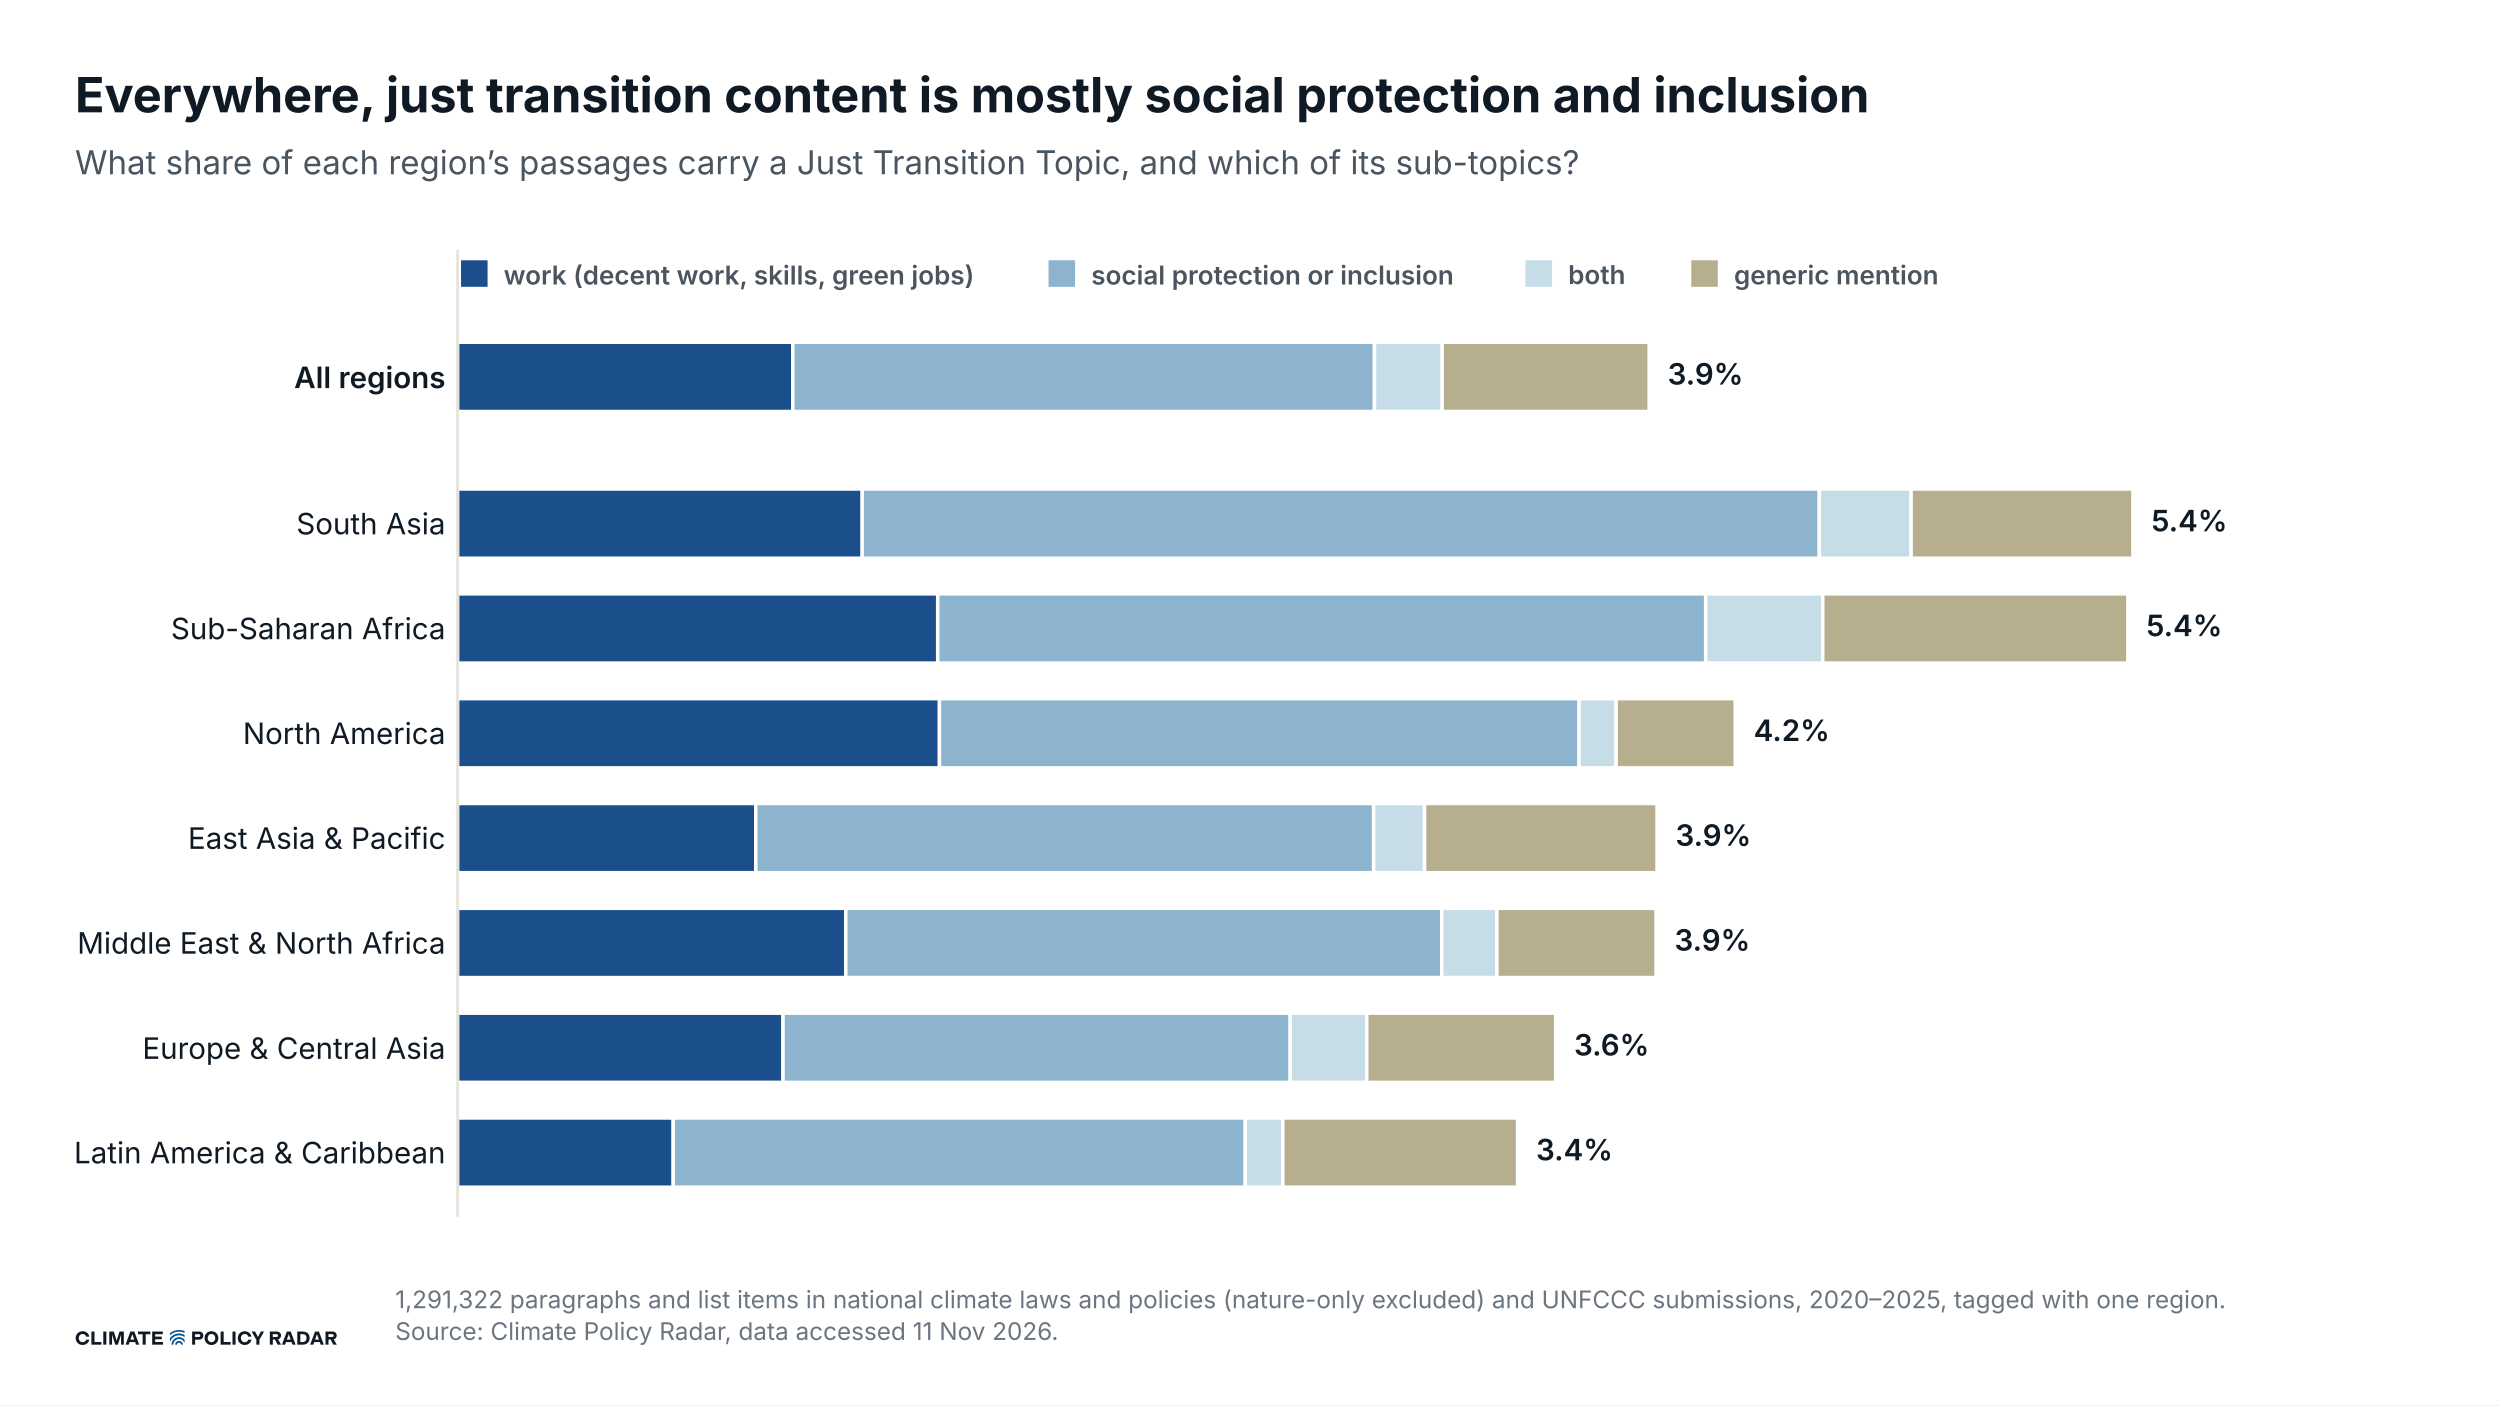
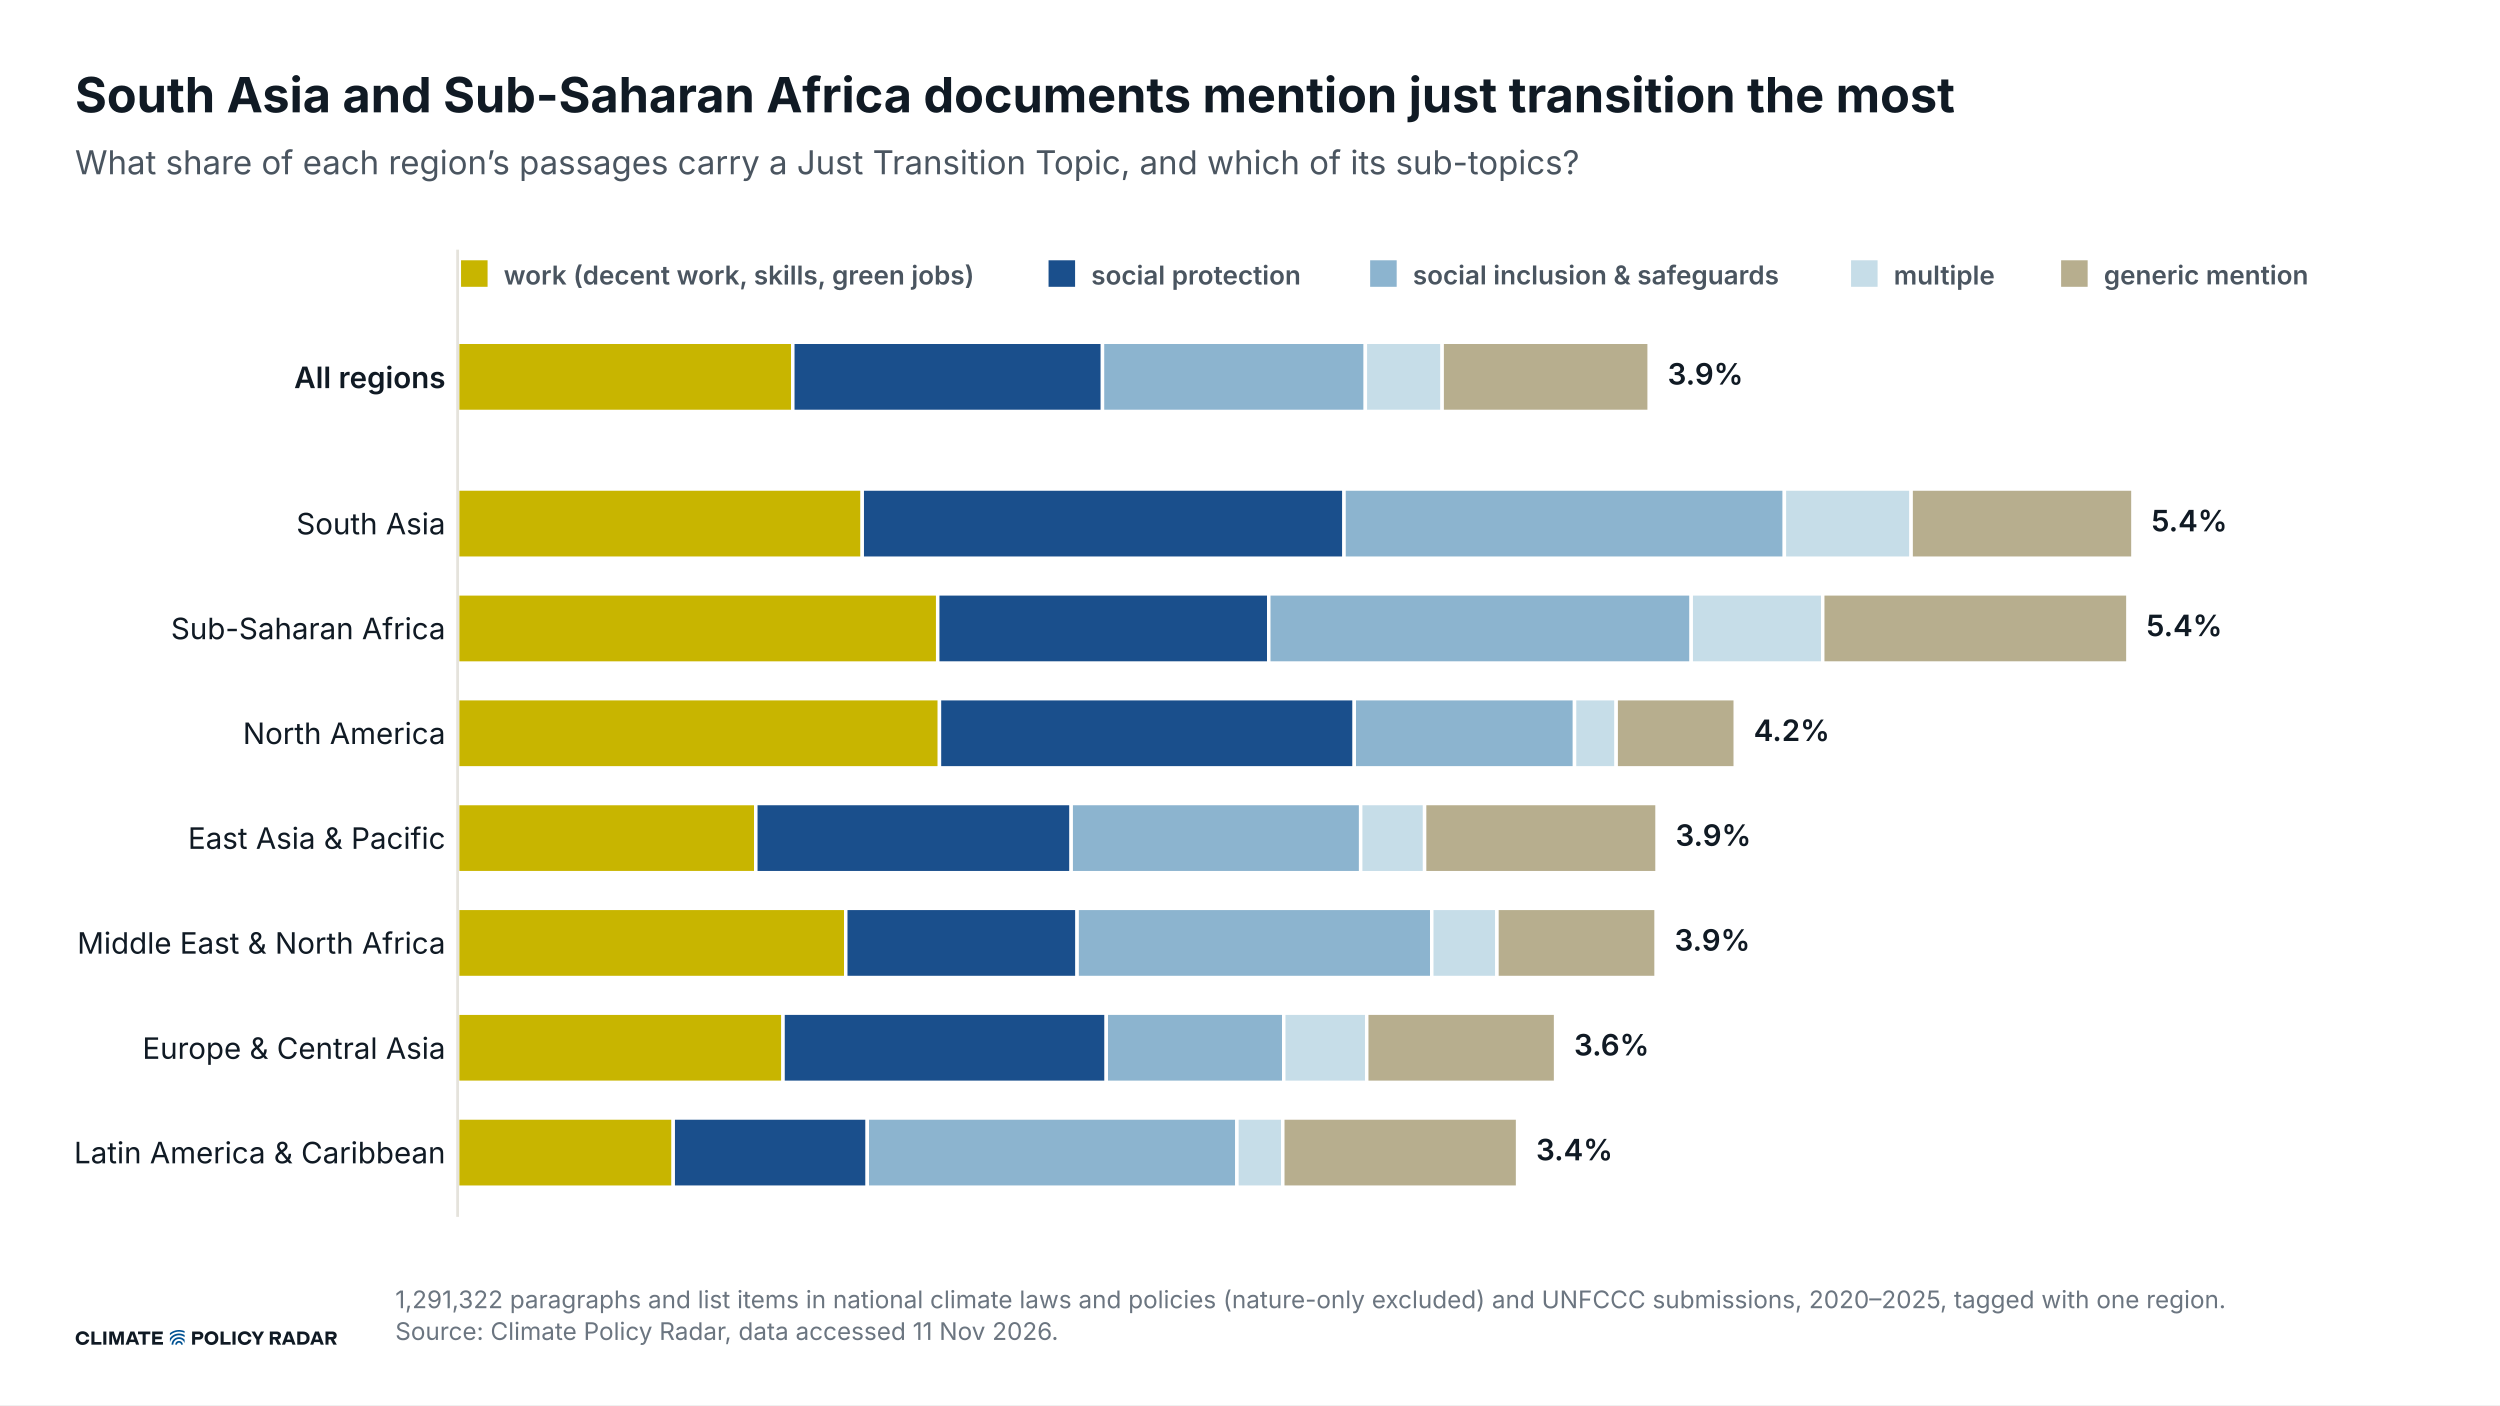
<svg xmlns="http://www.w3.org/2000/svg" width="720pt" height="404.64pt" viewBox="0 0 720 404.64" version="1.1">
  <defs>
    <style type="text/css">*{stroke-linejoin: round; stroke-linecap: butt}</style>
  </defs>
  <g id="figure_1">
    <g id="patch_1">
      <path d="M 0 404.64  L 720 404.64  L 720 0  L 0 0  z " style="fill: #ffffff" />
    </g>
    <g id="axes_1">
      <g id="patch_2">
        <path d="M 131.795 350.06  L 698.4 350.06  L 698.4 72.305  L 131.795 72.305  z " style="fill: #ffffff" />
      </g>
      <g id="matplotlib.axis_1">
        <g id="ytick_1">
          <g id="line2d_1" />
          <g id="text_1">
            <text style="font-weight: 600; font-size: 8.5px; font-family: 'Inter', 'Helvetica Neue', 'Arial', 'DejaVu Sans'; text-anchor: end; fill: #101a24" x="128.295" y="111.773" transform="rotate(-0 128.295 111.7732)">All regions</text>
          </g>
        </g>
        <g id="ytick_2">
          <g id="line2d_2" />
          <g id="text_2">
            <text style="font-size: 8.5px; font-family: 'Inter', 'Helvetica Neue', 'Arial', 'DejaVu Sans'; text-anchor: end; fill: #101a24" x="128.295" y="153.893" transform="rotate(-0 128.295 153.8929)">South Asia</text>
          </g>
        </g>
        <g id="ytick_3">
          <g id="line2d_3" />
          <g id="text_3">
            <text style="font-size: 8.5px; font-family: 'Inter', 'Helvetica Neue', 'Arial', 'DejaVu Sans'; text-anchor: end; fill: #101a24" x="128.295" y="184.084" transform="rotate(-0 128.295 184.0836)">Sub-Saharan Africa</text>
          </g>
        </g>
        <g id="ytick_4">
          <g id="line2d_4" />
          <g id="text_4">
            <text style="font-size: 8.5px; font-family: 'Inter', 'Helvetica Neue', 'Arial', 'DejaVu Sans'; text-anchor: end; fill: #101a24" x="128.295" y="214.274" transform="rotate(-0 128.295 214.2744)">North America</text>
          </g>
        </g>
        <g id="ytick_5">
          <g id="line2d_5" />
          <g id="text_5">
            <text style="font-size: 8.5px; font-family: 'Inter', 'Helvetica Neue', 'Arial', 'DejaVu Sans'; text-anchor: end; fill: #101a24" x="128.295" y="244.465" transform="rotate(-0 128.295 244.4651)">East Asia &amp; Pacific</text>
          </g>
        </g>
        <g id="ytick_6">
          <g id="line2d_6" />
          <g id="text_6">
            <text style="font-size: 8.5px; font-family: 'Inter', 'Helvetica Neue', 'Arial', 'DejaVu Sans'; text-anchor: end; fill: #101a24" x="128.295" y="274.656" transform="rotate(-0 128.295 274.6559)">Middle East &amp; North Africa</text>
          </g>
        </g>
        <g id="ytick_7">
          <g id="line2d_7" />
          <g id="text_7">
            <text style="font-size: 8.5px; font-family: 'Inter', 'Helvetica Neue', 'Arial', 'DejaVu Sans'; text-anchor: end; fill: #101a24" x="128.295" y="304.948" transform="rotate(-0 128.295 304.9483)">Europe &amp; Central Asia</text>
          </g>
        </g>
        <g id="ytick_8">
          <g id="line2d_8" />
          <g id="text_8">
            <text style="font-size: 8.5px; font-family: 'Inter', 'Helvetica Neue', 'Arial', 'DejaVu Sans'; text-anchor: end; fill: #101a24" x="128.295" y="335.037" transform="rotate(-0 128.295 335.0374)">Latin America &amp; Caribbean</text>
          </g>
        </g>
      </g>
      <g id="patch_3">
-         <path d="M 131.795 98.571  L 228.326 98.571  L 228.326 118.497  L 131.795 118.497  z " clip-path="url(#pe4d68aa453)" style="fill: #1a4f8c; stroke: #ffffff; stroke-linejoin: miter" />
+         <path d="M 131.795 98.571  L 228.326 98.571  L 228.326 118.497  L 131.795 118.497  z " clip-path="url(#p1864d08528)" style="fill: #c8b500; stroke: #ffffff; stroke-linejoin: miter" />
      </g>
      <g id="patch_4">
-         <path d="M 131.795 140.838  L 248.321 140.838  L 248.321 160.764  L 131.795 160.764  z " clip-path="url(#pe4d68aa453)" style="fill: #1a4f8c; stroke: #ffffff; stroke-linejoin: miter" />
+         <path d="M 131.795 140.838  L 248.321 140.838  L 248.321 160.764  L 131.795 160.764  z " clip-path="url(#p1864d08528)" style="fill: #c8b500; stroke: #ffffff; stroke-linejoin: miter" />
      </g>
      <g id="patch_5">
-         <path d="M 131.795 171.029  L 270.059 171.029  L 270.059 190.955  L 131.795 190.955  z " clip-path="url(#pe4d68aa453)" style="fill: #1a4f8c; stroke: #ffffff; stroke-linejoin: miter" />
+         <path d="M 131.795 171.029  L 270.059 171.029  L 270.059 190.955  L 131.795 190.955  z " clip-path="url(#p1864d08528)" style="fill: #c8b500; stroke: #ffffff; stroke-linejoin: miter" />
      </g>
      <g id="patch_6">
-         <path d="M 131.795 201.22  L 270.563 201.22  L 270.563 221.145  L 131.795 221.145  z " clip-path="url(#pe4d68aa453)" style="fill: #1a4f8c; stroke: #ffffff; stroke-linejoin: miter" />
+         <path d="M 131.795 201.22  L 270.563 201.22  L 270.563 221.145  L 131.795 221.145  z " clip-path="url(#p1864d08528)" style="fill: #c8b500; stroke: #ffffff; stroke-linejoin: miter" />
      </g>
      <g id="patch_7">
-         <path d="M 131.795 231.41  L 217.672 231.41  L 217.672 251.336  L 131.795 251.336  z " clip-path="url(#pe4d68aa453)" style="fill: #1a4f8c; stroke: #ffffff; stroke-linejoin: miter" />
+         <path d="M 131.795 231.41  L 217.672 231.41  L 217.672 251.336  L 131.795 251.336  z " clip-path="url(#p1864d08528)" style="fill: #c8b500; stroke: #ffffff; stroke-linejoin: miter" />
      </g>
      <g id="patch_8">
-         <path d="M 131.795 261.601  L 243.576 261.601  L 243.576 281.527  L 131.795 281.527  z " clip-path="url(#pe4d68aa453)" style="fill: #1a4f8c; stroke: #ffffff; stroke-linejoin: miter" />
+         <path d="M 131.795 261.601  L 243.576 261.601  L 243.576 281.527  L 131.795 281.527  z " clip-path="url(#p1864d08528)" style="fill: #c8b500; stroke: #ffffff; stroke-linejoin: miter" />
      </g>
      <g id="patch_9">
-         <path d="M 131.795 291.792  L 225.511 291.792  L 225.511 311.718  L 131.795 311.718  z " clip-path="url(#pe4d68aa453)" style="fill: #1a4f8c; stroke: #ffffff; stroke-linejoin: miter" />
+         <path d="M 131.795 291.792  L 225.511 291.792  L 225.511 311.718  L 131.795 311.718  z " clip-path="url(#p1864d08528)" style="fill: #c8b500; stroke: #ffffff; stroke-linejoin: miter" />
      </g>
      <g id="patch_10">
-         <path d="M 131.795 321.983  L 193.887 321.983  L 193.887 341.908  L 131.795 341.908  z " clip-path="url(#pe4d68aa453)" style="fill: #1a4f8c; stroke: #ffffff; stroke-linejoin: miter" />
+         <path d="M 131.795 321.983  L 193.887 321.983  L 193.887 341.908  L 131.795 341.908  z " clip-path="url(#p1864d08528)" style="fill: #c8b500; stroke: #ffffff; stroke-linejoin: miter" />
      </g>
      <g id="patch_11">
-         <path d="M 228.326 98.571  L 395.844 98.571  L 395.844 118.497  L 228.326 118.497  z " clip-path="url(#pe4d68aa453)" style="fill: #8cb4cf; stroke: #ffffff; stroke-linejoin: miter" />
+         <path d="M 228.326 98.571  L 317.515 98.571  L 317.515 118.497  L 228.326 118.497  z " clip-path="url(#p1864d08528)" style="fill: #1a4f8c; stroke: #ffffff; stroke-linejoin: miter" />
      </g>
      <g id="patch_12">
-         <path d="M 248.321 140.838  L 523.96 140.838  L 523.96 160.764  L 248.321 160.764  z " clip-path="url(#pe4d68aa453)" style="fill: #8cb4cf; stroke: #ffffff; stroke-linejoin: miter" />
+         <path d="M 248.321 140.838  L 387.077 140.838  L 387.077 160.764  L 248.321 160.764  z " clip-path="url(#p1864d08528)" style="fill: #1a4f8c; stroke: #ffffff; stroke-linejoin: miter" />
      </g>
      <g id="patch_13">
-         <path d="M 270.059 171.029  L 491.237 171.029  L 491.237 190.955  L 270.059 190.955  z " clip-path="url(#pe4d68aa453)" style="fill: #8cb4cf; stroke: #ffffff; stroke-linejoin: miter" />
+         <path d="M 270.059 171.029  L 365.403 171.029  L 365.403 190.955  L 270.059 190.955  z " clip-path="url(#p1864d08528)" style="fill: #1a4f8c; stroke: #ffffff; stroke-linejoin: miter" />
      </g>
      <g id="patch_14">
-         <path d="M 270.563 201.22  L 454.774 201.22  L 454.774 221.145  L 270.563 221.145  z " clip-path="url(#pe4d68aa453)" style="fill: #8cb4cf; stroke: #ffffff; stroke-linejoin: miter" />
+         <path d="M 270.563 201.22  L 390.028 201.22  L 390.028 221.145  L 270.563 221.145  z " clip-path="url(#p1864d08528)" style="fill: #1a4f8c; stroke: #ffffff; stroke-linejoin: miter" />
      </g>
      <g id="patch_15">
-         <path d="M 217.672 231.41  L 395.6 231.41  L 395.6 251.336  L 217.672 251.336  z " clip-path="url(#pe4d68aa453)" style="fill: #8cb4cf; stroke: #ffffff; stroke-linejoin: miter" />
+         <path d="M 217.672 231.41  L 308.5 231.41  L 308.5 251.336  L 217.672 251.336  z " clip-path="url(#p1864d08528)" style="fill: #1a4f8c; stroke: #ffffff; stroke-linejoin: miter" />
      </g>
      <g id="patch_16">
-         <path d="M 243.576 261.601  L 415.222 261.601  L 415.222 281.527  L 243.576 281.527  z " clip-path="url(#pe4d68aa453)" style="fill: #8cb4cf; stroke: #ffffff; stroke-linejoin: miter" />
+         <path d="M 243.576 261.601  L 310.205 261.601  L 310.205 281.527  L 243.576 281.527  z " clip-path="url(#p1864d08528)" style="fill: #1a4f8c; stroke: #ffffff; stroke-linejoin: miter" />
      </g>
      <g id="patch_17">
-         <path d="M 225.511 291.792  L 371.577 291.792  L 371.577 311.718  L 225.511 311.718  z " clip-path="url(#pe4d68aa453)" style="fill: #8cb4cf; stroke: #ffffff; stroke-linejoin: miter" />
+         <path d="M 225.511 291.792  L 318.603 291.792  L 318.603 311.718  L 225.511 311.718  z " clip-path="url(#p1864d08528)" style="fill: #1a4f8c; stroke: #ffffff; stroke-linejoin: miter" />
      </g>
      <g id="patch_18">
-         <path d="M 193.887 321.983  L 358.635 321.983  L 358.635 341.908  L 193.887 341.908  z " clip-path="url(#pe4d68aa453)" style="fill: #8cb4cf; stroke: #ffffff; stroke-linejoin: miter" />
+         <path d="M 193.887 321.983  L 249.774 321.983  L 249.774 341.908  L 193.887 341.908  z " clip-path="url(#p1864d08528)" style="fill: #1a4f8c; stroke: #ffffff; stroke-linejoin: miter" />
      </g>
      <g id="patch_19">
-         <path d="M 395.844 98.571  L 415.335 98.571  L 415.335 118.497  L 395.844 118.497  z " clip-path="url(#pe4d68aa453)" style="fill: #c6dde8; stroke: #ffffff; stroke-linejoin: miter" />
+         <path d="M 317.515 98.571  L 393.218 98.571  L 393.218 118.497  L 317.515 118.497  z " clip-path="url(#p1864d08528)" style="fill: #8cb4cf; stroke: #ffffff; stroke-linejoin: miter" />
      </g>
      <g id="patch_20">
-         <path d="M 523.96 140.838  L 550.401 140.838  L 550.401 160.764  L 523.96 160.764  z " clip-path="url(#pe4d68aa453)" style="fill: #c6dde8; stroke: #ffffff; stroke-linejoin: miter" />
+         <path d="M 387.077 140.838  L 513.899 140.838  L 513.899 160.764  L 387.077 160.764  z " clip-path="url(#p1864d08528)" style="fill: #8cb4cf; stroke: #ffffff; stroke-linejoin: miter" />
      </g>
      <g id="patch_21">
-         <path d="M 491.237 171.029  L 524.944 171.029  L 524.944 190.955  L 491.237 190.955  z " clip-path="url(#pe4d68aa453)" style="fill: #c6dde8; stroke: #ffffff; stroke-linejoin: miter" />
+         <path d="M 365.403 171.029  L 487.07 171.029  L 487.07 190.955  L 365.403 190.955  z " clip-path="url(#p1864d08528)" style="fill: #8cb4cf; stroke: #ffffff; stroke-linejoin: miter" />
      </g>
      <g id="patch_22">
-         <path d="M 454.774 201.22  L 465.456 201.22  L 465.456 221.145  L 454.774 221.145  z " clip-path="url(#pe4d68aa453)" style="fill: #c6dde8; stroke: #ffffff; stroke-linejoin: miter" />
+         <path d="M 390.028 201.22  L 453.462 201.22  L 453.462 221.145  L 390.028 221.145  z " clip-path="url(#p1864d08528)" style="fill: #8cb4cf; stroke: #ffffff; stroke-linejoin: miter" />
      </g>
      <g id="patch_23">
-         <path d="M 395.6 231.41  L 410.282 231.41  L 410.282 251.336  L 395.6 251.336  z " clip-path="url(#pe4d68aa453)" style="fill: #c6dde8; stroke: #ffffff; stroke-linejoin: miter" />
+         <path d="M 308.5 231.41  L 391.871 231.41  L 391.871 251.336  L 308.5 251.336  z " clip-path="url(#p1864d08528)" style="fill: #8cb4cf; stroke: #ffffff; stroke-linejoin: miter" />
      </g>
      <g id="patch_24">
-         <path d="M 415.222 261.601  L 431.118 261.601  L 431.118 281.527  L 415.222 281.527  z " clip-path="url(#pe4d68aa453)" style="fill: #c6dde8; stroke: #ffffff; stroke-linejoin: miter" />
+         <path d="M 310.205 261.601  L 412.347 261.601  L 412.347 281.527  L 310.205 281.527  z " clip-path="url(#p1864d08528)" style="fill: #8cb4cf; stroke: #ffffff; stroke-linejoin: miter" />
      </g>
      <g id="patch_25">
-         <path d="M 371.577 291.792  L 393.616 291.792  L 393.616 311.718  L 371.577 311.718  z " clip-path="url(#pe4d68aa453)" style="fill: #c6dde8; stroke: #ffffff; stroke-linejoin: miter" />
+         <path d="M 318.603 291.792  L 369.718 291.792  L 369.718 311.718  L 318.603 311.718  z " clip-path="url(#p1864d08528)" style="fill: #8cb4cf; stroke: #ffffff; stroke-linejoin: miter" />
      </g>
      <g id="patch_26">
-         <path d="M 358.635 321.983  L 369.441 321.983  L 369.441 341.908  L 358.635 341.908  z " clip-path="url(#pe4d68aa453)" style="fill: #c6dde8; stroke: #ffffff; stroke-linejoin: miter" />
+         <path d="M 249.774 321.983  L 356.229 321.983  L 356.229 341.908  L 249.774 341.908  z " clip-path="url(#p1864d08528)" style="fill: #8cb4cf; stroke: #ffffff; stroke-linejoin: miter" />
      </g>
      <g id="patch_27">
-         <path d="M 415.335 98.571  L 474.954 98.571  L 474.954 118.497  L 415.335 118.497  z " clip-path="url(#pe4d68aa453)" style="fill: #b7ae8e; stroke: #ffffff; stroke-linejoin: miter" />
+         <path d="M 393.218 98.571  L 415.335 98.571  L 415.335 118.497  L 393.218 118.497  z " clip-path="url(#p1864d08528)" style="fill: #c6dde8; stroke: #ffffff; stroke-linejoin: miter" />
      </g>
      <g id="patch_28">
-         <path d="M 550.401 140.838  L 614.28 140.838  L 614.28 160.764  L 550.401 160.764  z " clip-path="url(#pe4d68aa453)" style="fill: #b7ae8e; stroke: #ffffff; stroke-linejoin: miter" />
+         <path d="M 513.899 140.838  L 550.401 140.838  L 550.401 160.764  L 513.899 160.764  z " clip-path="url(#p1864d08528)" style="fill: #c6dde8; stroke: #ffffff; stroke-linejoin: miter" />
      </g>
      <g id="patch_29">
-         <path d="M 524.944 171.029  L 612.831 171.029  L 612.831 190.955  L 524.944 190.955  z " clip-path="url(#pe4d68aa453)" style="fill: #b7ae8e; stroke: #ffffff; stroke-linejoin: miter" />
+         <path d="M 487.07 171.029  L 524.944 171.029  L 524.944 190.955  L 487.07 190.955  z " clip-path="url(#p1864d08528)" style="fill: #c6dde8; stroke: #ffffff; stroke-linejoin: miter" />
      </g>
      <g id="patch_30">
-         <path d="M 465.456 201.22  L 499.749 201.22  L 499.749 221.145  L 465.456 221.145  z " clip-path="url(#pe4d68aa453)" style="fill: #b7ae8e; stroke: #ffffff; stroke-linejoin: miter" />
+         <path d="M 453.462 201.22  L 465.456 201.22  L 465.456 221.145  L 453.462 221.145  z " clip-path="url(#p1864d08528)" style="fill: #c6dde8; stroke: #ffffff; stroke-linejoin: miter" />
      </g>
      <g id="patch_31">
-         <path d="M 410.282 231.41  L 477.224 231.41  L 477.224 251.336  L 410.282 251.336  z " clip-path="url(#pe4d68aa453)" style="fill: #b7ae8e; stroke: #ffffff; stroke-linejoin: miter" />
+         <path d="M 391.871 231.41  L 410.282 231.41  L 410.282 251.336  L 391.871 251.336  z " clip-path="url(#p1864d08528)" style="fill: #c6dde8; stroke: #ffffff; stroke-linejoin: miter" />
      </g>
      <g id="patch_32">
-         <path d="M 431.118 261.601  L 476.947 261.601  L 476.947 281.527  L 431.118 281.527  z " clip-path="url(#pe4d68aa453)" style="fill: #b7ae8e; stroke: #ffffff; stroke-linejoin: miter" />
+         <path d="M 412.347 261.601  L 431.118 261.601  L 431.118 281.527  L 412.347 281.527  z " clip-path="url(#p1864d08528)" style="fill: #c6dde8; stroke: #ffffff; stroke-linejoin: miter" />
      </g>
      <g id="patch_33">
-         <path d="M 393.616 291.792  L 448.009 291.792  L 448.009 311.718  L 393.616 311.718  z " clip-path="url(#pe4d68aa453)" style="fill: #b7ae8e; stroke: #ffffff; stroke-linejoin: miter" />
+         <path d="M 369.718 291.792  L 393.616 291.792  L 393.616 311.718  L 369.718 311.718  z " clip-path="url(#p1864d08528)" style="fill: #c6dde8; stroke: #ffffff; stroke-linejoin: miter" />
      </g>
      <g id="patch_34">
-         <path d="M 369.441 321.983  L 437.062 321.983  L 437.062 341.908  L 369.441 341.908  z " clip-path="url(#pe4d68aa453)" style="fill: #b7ae8e; stroke: #ffffff; stroke-linejoin: miter" />
+         <path d="M 356.229 321.983  L 369.441 321.983  L 369.441 341.908  L 356.229 341.908  z " clip-path="url(#p1864d08528)" style="fill: #c6dde8; stroke: #ffffff; stroke-linejoin: miter" />
      </g>
      <g id="patch_35">
+         <path d="M 415.335 98.571  L 474.954 98.571  L 474.954 118.497  L 415.335 118.497  z " clip-path="url(#p1864d08528)" style="fill: #b7ae8e; stroke: #ffffff; stroke-linejoin: miter" />
+       </g>
+       <g id="patch_36">
+         <path d="M 550.401 140.838  L 614.28 140.838  L 614.28 160.764  L 550.401 160.764  z " clip-path="url(#p1864d08528)" style="fill: #b7ae8e; stroke: #ffffff; stroke-linejoin: miter" />
+       </g>
+       <g id="patch_37">
+         <path d="M 524.944 171.029  L 612.831 171.029  L 612.831 190.955  L 524.944 190.955  z " clip-path="url(#p1864d08528)" style="fill: #b7ae8e; stroke: #ffffff; stroke-linejoin: miter" />
+       </g>
+       <g id="patch_38">
+         <path d="M 465.456 201.22  L 499.749 201.22  L 499.749 221.145  L 465.456 221.145  z " clip-path="url(#p1864d08528)" style="fill: #b7ae8e; stroke: #ffffff; stroke-linejoin: miter" />
+       </g>
+       <g id="patch_39">
+         <path d="M 410.282 231.41  L 477.224 231.41  L 477.224 251.336  L 410.282 251.336  z " clip-path="url(#p1864d08528)" style="fill: #b7ae8e; stroke: #ffffff; stroke-linejoin: miter" />
+       </g>
+       <g id="patch_40">
+         <path d="M 431.118 261.601  L 476.947 261.601  L 476.947 281.527  L 431.118 281.527  z " clip-path="url(#p1864d08528)" style="fill: #b7ae8e; stroke: #ffffff; stroke-linejoin: miter" />
+       </g>
+       <g id="patch_41">
+         <path d="M 393.616 291.792  L 448.009 291.792  L 448.009 311.718  L 393.616 311.718  z " clip-path="url(#p1864d08528)" style="fill: #b7ae8e; stroke: #ffffff; stroke-linejoin: miter" />
+       </g>
+       <g id="patch_42">
+         <path d="M 369.441 321.983  L 437.062 321.983  L 437.062 341.908  L 369.441 341.908  z " clip-path="url(#p1864d08528)" style="fill: #b7ae8e; stroke: #ffffff; stroke-linejoin: miter" />
+       </g>
+       <g id="patch_43">
        <path d="M 131.795 350.06  L 131.795 72.305  " style="fill: none; stroke: #e5e3dc; stroke-width: 0.8; stroke-linejoin: miter; stroke-linecap: square" />
      </g>
      <g id="text_9">
        <text style="font-weight: 600; font-size: 8.5px; font-family: 'Inter', 'Helvetica Neue', 'Arial', 'DejaVu Sans'; text-anchor: start; fill: #101a24" x="480.266" y="110.759" transform="rotate(-0 480.2664 110.7585)">3.9%</text>
      </g>
      <g id="text_10">
        <text style="font-weight: 600; font-size: 8.5px; font-family: 'Inter', 'Helvetica Neue', 'Arial', 'DejaVu Sans'; text-anchor: start; fill: #101a24" x="619.592" y="153.026" transform="rotate(-0 619.592 153.0256)">5.4%</text>
      </g>
      <g id="text_11">
        <text style="font-weight: 600; font-size: 8.5px; font-family: 'Inter', 'Helvetica Neue', 'Arial', 'DejaVu Sans'; text-anchor: start; fill: #101a24" x="618.142" y="183.216" transform="rotate(-0 618.1424 183.2163)">5.4%</text>
      </g>
      <g id="text_12">
        <text style="font-weight: 600; font-size: 8.5px; font-family: 'Inter', 'Helvetica Neue', 'Arial', 'DejaVu Sans'; text-anchor: start; fill: #101a24" x="505.061" y="213.407" transform="rotate(-0 505.0612 213.4071)">4.2%</text>
      </g>
      <g id="text_13">
        <text style="font-weight: 600; font-size: 8.5px; font-family: 'Inter', 'Helvetica Neue', 'Arial', 'DejaVu Sans'; text-anchor: start; fill: #101a24" x="482.536" y="243.598" transform="rotate(-0 482.5355 243.5979)">3.9%</text>
      </g>
      <g id="text_14">
        <text style="font-weight: 600; font-size: 8.5px; font-family: 'Inter', 'Helvetica Neue', 'Arial', 'DejaVu Sans'; text-anchor: start; fill: #101a24" x="482.259" y="273.789" transform="rotate(-0 482.2587 273.7886)">3.9%</text>
      </g>
      <g id="text_15">
        <text style="font-weight: 600; font-size: 8.5px; font-family: 'Inter', 'Helvetica Neue', 'Arial', 'DejaVu Sans'; text-anchor: start; fill: #101a24" x="453.321" y="303.979" transform="rotate(-0 453.3211 303.9794)">3.6%</text>
      </g>
      <g id="text_16">
        <text style="font-weight: 600; font-size: 8.5px; font-family: 'Inter', 'Helvetica Neue', 'Arial', 'DejaVu Sans'; text-anchor: start; fill: #101a24" x="442.374" y="334.17" transform="rotate(-0 442.3738 334.1702)">3.4%</text>
      </g>
      <g id="text_17">
-         <text style="font-size: 10.5px; font-family: 'Inter', 'Helvetica Neue', 'Arial', 'DejaVu Sans'; text-anchor: start; fill: #1a4f8c" x="131.795" y="82.601" transform="rotate(-0 131.795 82.60074)">■</text>
+         <text style="font-size: 10.5px; font-family: 'Inter', 'Helvetica Neue', 'Arial', 'DejaVu Sans'; text-anchor: start; fill: #c8b500" x="131.795" y="82.601" transform="rotate(-0 131.795 82.60074)">■</text>
      </g>
      <g id="text_18">
        <text style="font-weight: 600; font-size: 7.5px; font-family: 'Inter', 'Helvetica Neue', 'Arial', 'DejaVu Sans'; text-anchor: start; fill: #4a5560" x="145.069" y="81.939" transform="rotate(-0 145.0691 81.93863)">work (decent work, skills, green jobs)</text>
      </g>
      <g id="text_19">
-         <text style="font-size: 10.5px; font-family: 'Inter', 'Helvetica Neue', 'Arial', 'DejaVu Sans'; text-anchor: start; fill: #8cb4cf" x="301" y="82.601" transform="rotate(-0 300.9997 82.60074)">■</text>
+         <text style="font-size: 10.5px; font-family: 'Inter', 'Helvetica Neue', 'Arial', 'DejaVu Sans'; text-anchor: start; fill: #1a4f8c" x="301" y="82.601" transform="rotate(-0 300.9997 82.60074)">■</text>
      </g>
      <g id="text_20">
-         <text style="font-weight: 600; font-size: 7.5px; font-family: 'Inter', 'Helvetica Neue', 'Arial', 'DejaVu Sans'; text-anchor: start; fill: #4a5560" x="314.274" y="81.946" transform="rotate(-0 314.2738 81.94566)">social protection or inclusion</text>
+         <text style="font-weight: 600; font-size: 7.5px; font-family: 'Inter', 'Helvetica Neue', 'Arial', 'DejaVu Sans'; text-anchor: start; fill: #4a5560" x="314.274" y="81.946" transform="rotate(-0 314.2738 81.94566)">social protection</text>
      </g>
      <g id="text_21">
-         <text style="font-size: 10.5px; font-family: 'Inter', 'Helvetica Neue', 'Arial', 'DejaVu Sans'; text-anchor: start; fill: #c6dde8" x="438.356" y="82.601" transform="rotate(-0 438.3557 82.60074)">■</text>
+         <text style="font-size: 10.5px; font-family: 'Inter', 'Helvetica Neue', 'Arial', 'DejaVu Sans'; text-anchor: start; fill: #8cb4cf" x="393.621" y="82.601" transform="rotate(-0 393.6213 82.60074)">■</text>
      </g>
      <g id="text_22">
-         <text style="font-weight: 600; font-size: 7.5px; font-family: 'Inter', 'Helvetica Neue', 'Arial', 'DejaVu Sans'; text-anchor: start; fill: #4a5560" x="451.63" y="81.816" transform="rotate(-0 451.6298 81.81558)">both</text>
+         <text style="font-weight: 600; font-size: 7.5px; font-family: 'Inter', 'Helvetica Neue', 'Arial', 'DejaVu Sans'; text-anchor: start; fill: #4a5560" x="406.895" y="81.902" transform="rotate(-0 406.8954 81.90171)">social inclusion &amp; safeguards</text>
      </g>
      <g id="text_23">
-         <text style="font-size: 10.5px; font-family: 'Inter', 'Helvetica Neue', 'Arial', 'DejaVu Sans'; text-anchor: start; fill: #b7ae8e" x="486.106" y="82.601" transform="rotate(-0 486.1059 82.60074)">■</text>
+         <text style="font-size: 10.5px; font-family: 'Inter', 'Helvetica Neue', 'Arial', 'DejaVu Sans'; text-anchor: start; fill: #c6dde8" x="532.12" y="82.601" transform="rotate(-0 532.1197 82.60074)">■</text>
      </g>
      <g id="text_24">
-         <text style="font-weight: 600; font-size: 7.5px; font-family: 'Inter', 'Helvetica Neue', 'Arial', 'DejaVu Sans'; text-anchor: start; fill: #4a5560" x="499.38" y="81.902" transform="rotate(-0 499.38 81.90171)">generic mention</text>
-       </g>
-     </g>
-     <g id="patch_36">
+         <text style="font-weight: 600; font-size: 7.5px; font-family: 'Inter', 'Helvetica Neue', 'Arial', 'DejaVu Sans'; text-anchor: start; fill: #4a5560" x="545.394" y="81.946" transform="rotate(-0 545.3938 81.94566)">multiple</text>
+       </g>
+       <g id="text_25">
+         <text style="font-size: 10.5px; font-family: 'Inter', 'Helvetica Neue', 'Arial', 'DejaVu Sans'; text-anchor: start; fill: #b7ae8e" x="592.619" y="82.601" transform="rotate(-0 592.6185 82.60074)">■</text>
+       </g>
+       <g id="text_26">
+         <text style="font-weight: 600; font-size: 7.5px; font-family: 'Inter', 'Helvetica Neue', 'Arial', 'DejaVu Sans'; text-anchor: start; fill: #4a5560" x="605.893" y="81.902" transform="rotate(-0 605.8926 81.90171)">generic mention</text>
+       </g>
+     </g>
+     <g id="patch_44">
      <path d="M 23.788 387.354  C 22.683 387.354 21.798 386.557 21.798 385.38  C 21.798 384.215 22.683 383.396 23.788 383.396  C 24.783 383.396 25.553 384.022 25.728 384.968  L 24.827 384.968  C 24.689 384.49 24.31 384.193 23.788 384.193  C 23.167 384.193 22.694 384.665 22.694 385.375  C 22.694 386.073 23.172 386.557 23.788 386.557  C 24.283 386.557 24.662 386.293 24.816 385.831  L 25.717 385.831  C 25.531 386.754 24.766 387.354 23.788 387.354  z M 29.21 387.271  L 26.324 387.271  L 26.324 383.478  L 27.209 383.478  L 27.209 386.496  L 29.21 386.496  L 29.21 387.271  z M 30.63 387.271  L 29.745 387.271  L 29.745 383.478  L 30.63 383.478  L 30.63 387.271  z M 32.272 387.271  L 31.475 387.271  L 31.475 383.478  L 32.767 383.478  L 33.591 386.106  L 34.421 383.478  L 35.664 383.478  L 35.664 387.271  L 34.867 387.271  L 34.867 384.352  L 33.96 387.271  L 33.179 387.271  L 32.272 384.341  L 32.272 387.271  z M 40.096 387.271  L 39.184 387.271  L 38.92 386.524  L 37.315 386.524  L 37.051 387.271  L 36.149 387.271  L 37.562 383.478  L 38.678 383.478  L 40.096 387.271  z M 38.112 384.248  L 37.562 385.809  L 38.667 385.809  L 38.112 384.248  z M 41.964 387.271  L 41.078 387.271  L 41.078 384.259  L 39.743 384.259  L 39.743 383.478  L 43.299 383.478  L 43.299 384.259  L 41.964 384.259  L 41.964 387.271  z M 46.943 387.271  L 43.826 387.271  L 43.826 383.478  L 46.883 383.478  L 46.883 384.248  L 44.684 384.248  L 44.684 384.946  L 46.58 384.946  L 46.58 385.704  L 44.684 385.704  L 44.684 386.496  L 46.943 386.496  L 46.943 387.271  z " style="fill: #101a24" />
    </g>
-     <g id="patch_37">
+     <g id="patch_45">
      <path d="M 50.104 385.675  C 50.527 385.29 51.085 385.089 51.656 385.116  C 52.115 385.137 52.557 385.305 52.914 385.595  C 53.008 385.671 53.082 385.743 53.163 385.832  L 53.163 386.896  L 53.162 386.894  C 53.154 386.872 53.145 386.829 53.137 386.803  C 53.12 386.743 53.098 386.685 53.074 386.628  C 52.916 386.257 52.629 385.957 52.266 385.783  C 51.87 385.595 51.416 385.571 51.004 385.718  C 50.591 385.865 50.254 386.169 50.066 386.564  C 49.955 386.8 49.913 387.013 49.907 387.271  L 49.399 387.271  C 49.399 387.237 49.4 387.199 49.401 387.165  C 49.429 386.595 49.681 386.059 50.104 385.675  z " style="fill: #005192" />
    </g>
-     <g id="patch_38">
+     <g id="patch_46">
      <path d="M 51.558 386.171  C 51.85 386.171 52.129 386.288 52.335 386.494  C 52.545 386.706 52.653 386.974 52.656 387.271  L 52.147 387.271  C 52.14 387.116 52.104 387 51.999 386.88  C 51.896 386.762 51.751 386.691 51.596 386.681  C 51.437 386.67 51.282 386.724 51.164 386.829  C 51.065 386.916 50.998 387.034 50.974 387.163  C 50.968 387.201 50.966 387.233 50.963 387.271  L 50.456 387.271  C 50.456 386.979 50.571 386.698 50.779 386.492  C 50.985 386.285 51.266 386.17 51.558 386.171  z " style="fill: #005192" />
    </g>
-     <g id="patch_39">
+     <g id="patch_47">
      <path d="M 50.752 384.158  C 51.437 383.982 52.16 384.036 52.811 384.311  C 52.932 384.362 53.049 384.421 53.163 384.487  L 53.163 385.095  C 53.074 385.025 52.947 384.947 52.848 384.893  C 52.351 384.623 51.782 384.516 51.221 384.586  C 50.508 384.675 49.86 385.044 49.42 385.611  C 49.25 385.829 49.114 386.072 49.018 386.331  C 48.997 386.387 48.979 386.442 48.962 386.499  C 48.958 386.514 48.939 386.585 48.934 386.595  L 48.934 385.411  C 49.025 385.278 49.159 385.123 49.272 385.009  C 49.679 384.597 50.191 384.303 50.752 384.158  z " style="fill: #005192" />
    </g>
-     <g id="patch_40">
+     <g id="patch_48">
      <path d="M 51.677 383.043  C 51.716 383.049 51.767 383.047 51.807 383.049  C 51.89 383.054 51.974 383.062 52.057 383.072  C 52.437 383.117 52.809 383.213 53.163 383.358  L 53.163 383.868  C 52.256 383.44 51.216 383.391 50.273 383.733  C 49.857 383.884 49.471 384.107 49.132 384.393  C 49.088 384.43 49.044 384.469 49.002 384.508  C 48.982 384.526 48.952 384.553 48.934 384.573  L 48.934 383.953  C 49.017 383.884 49.133 383.802 49.223 383.743  C 49.724 383.41 50.291 383.19 50.884 383.095  C 51.005 383.076 51.127 383.062 51.249 383.053  C 51.285 383.05 51.32 383.048 51.355 383.047  C 51.377 383.046 51.41 383.046 51.431 383.043  L 51.433 383.043  L 51.677 383.043  z " style="fill: #005192" />
    </g>
-     <g id="patch_41">
+     <g id="patch_49">
      <path d="M 56.199 387.271  L 55.33 387.271  L 55.33 383.478  L 57.293 383.478  C 58.062 383.478 58.563 383.929 58.563 384.633  C 58.563 385.347 58.046 385.831 57.293 385.831  L 56.199 385.831  L 56.199 387.271  z M 56.182 384.242  L 56.182 385.061  L 57.227 385.061  C 57.518 385.061 57.678 384.896 57.678 384.649  C 57.678 384.402 57.513 384.242 57.227 384.242  L 56.182 384.242  z M 60.897 387.359  C 59.781 387.359 58.913 386.535 58.913 385.375  C 58.913 384.215 59.781 383.39 60.897 383.39  C 62.019 383.39 62.888 384.215 62.888 385.375  C 62.888 386.535 62.019 387.359 60.897 387.359  z M 60.897 386.557  C 61.546 386.557 61.992 386.056 61.992 385.375  C 61.992 384.693 61.546 384.187 60.897 384.187  C 60.249 384.187 59.809 384.693 59.809 385.375  C 59.809 386.056 60.249 386.557 60.897 386.557  z M 66.422 387.271  L 63.536 387.271  L 63.536 383.478  L 64.421 383.478  L 64.421 386.496  L 66.422 386.496  L 66.422 387.271  z M 67.842 387.271  L 66.957 387.271  L 66.957 383.478  L 67.842 383.478  L 67.842 387.271  z M 70.479 387.354  C 69.374 387.354 68.489 386.557 68.489 385.38  C 68.489 384.215 69.374 383.396 70.479 383.396  C 71.474 383.396 72.243 384.022 72.419 384.968  L 71.518 384.968  C 71.38 384.49 71.001 384.193 70.479 384.193  C 69.857 384.193 69.385 384.665 69.385 385.375  C 69.385 386.073 69.863 386.557 70.479 386.557  C 70.973 386.557 71.353 386.293 71.507 385.831  L 72.408 385.831  C 72.221 386.754 71.457 387.354 70.479 387.354  z M 74.713 387.271  L 73.828 387.271  L 73.828 385.842  L 72.437 383.478  L 73.443 383.478  L 74.295 385.056  L 75.12 383.478  L 76.065 383.478  L 74.713 385.836  L 74.713 387.271  z M 80.084 385.732  L 80.97 387.271  L 79.964 387.271  L 79.183 385.781  L 78.578 385.781  L 78.578 387.271  L 77.71 387.271  L 77.71 383.478  L 79.678 383.478  C 80.436 383.478 80.942 383.923 80.942 384.627  C 80.942 385.188 80.601 385.6 80.084 385.732  z M 78.562 384.237  L 78.562 385.05  L 79.617 385.05  C 79.909 385.05 80.068 384.891 80.068 384.644  C 80.068 384.391 79.898 384.237 79.617 384.237  L 78.562 384.237  z M 85.139 387.271  L 84.226 387.271  L 83.963 386.524  L 82.357 386.524  L 82.094 387.271  L 81.192 387.271  L 82.605 383.478  L 83.721 383.478  L 85.139 387.271  z M 83.155 384.248  L 82.605 385.809  L 83.71 385.809  L 83.155 384.248  z M 87.176 383.478  C 88.418 383.478 89.177 384.182 89.177 385.342  C 89.177 386.529 88.401 387.271 87.176 387.271  L 85.614 387.271  L 85.614 383.478  L 87.176 383.478  z M 86.494 386.518  L 87.126 386.518  C 87.841 386.518 88.28 386.051 88.28 385.347  C 88.28 384.644 87.841 384.231 87.126 384.231  L 86.494 384.231  L 86.494 386.518  z M 93.269 387.271  L 92.356 387.271  L 92.093 386.524  L 90.487 386.524  L 90.224 387.271  L 89.322 387.271  L 90.735 383.478  L 91.851 383.478  L 93.269 387.271  z M 91.285 384.248  L 90.735 385.809  L 91.84 385.809  L 91.285 384.248  z M 96.12 385.732  L 97.005 387.271  L 95.999 387.271  L 95.218 385.781  L 94.613 385.781  L 94.613 387.271  L 93.745 387.271  L 93.745 383.478  L 95.713 383.478  C 96.471 383.478 96.977 383.923 96.977 384.627  C 96.977 385.188 96.636 385.6 96.12 385.732  z M 94.597 384.237  L 94.597 385.05  L 95.652 385.05  C 95.944 385.05 96.103 384.891 96.103 384.644  C 96.103 384.391 95.933 384.237 95.652 384.237  L 94.597 384.237  z " style="fill: #101a24" />
    </g>
-     <g id="text_25">
-       <text style="font-weight: 700; font-size: 14px; font-family: 'Inter Tight', 'Inter', 'Helvetica Neue', 'Arial', 'DejaVu Sans'; text-anchor: start; fill: #101a24" x="21.6" y="32.36" transform="rotate(-0 21.6 32.36031)">Everywhere, just transition content is mostly social protection and inclusion</text>
-     </g>
-     <g id="text_26">
+     <g id="text_27">
+       <text style="font-weight: 700; font-size: 14px; font-family: 'Inter Tight', 'Inter', 'Helvetica Neue', 'Arial', 'DejaVu Sans'; text-anchor: start; fill: #101a24" x="21.6" y="32.36" transform="rotate(-0 21.6 32.36031)">South Asia and Sub-Saharan Africa documents mention just transition the most</text>
+     </g>
+     <g id="text_28">
      <text style="font-size: 9.5px; font-family: 'Inter', 'Helvetica Neue', 'Arial', 'DejaVu Sans'; text-anchor: start; fill: #4a5560" x="21.6" y="50.191" transform="rotate(-0 21.6 50.19133)">What share of each region’s passages carry a Just Transition Topic, and which of its sub-topics?</text>
    </g>
-     <g id="text_27">
+     <g id="text_29">
      <text style="font-size: 7px; font-family: 'Inter', 'Helvetica Neue', 'Arial', 'DejaVu Sans'; fill: #6b7580" transform="translate(113.832 376.767)">1,291,322 paragraphs and list items in national climate laws and policies (nature-only excluded) and UNFCCC submissions, 2020–2025, tagged with one region.</text>
      <text style="font-size: 7px; font-family: 'Inter', 'Helvetica Neue', 'Arial', 'DejaVu Sans'; fill: #6b7580" transform="translate(113.832 385.9042)">Source: Climate Policy Radar, data accessed 11 Nov 2026.</text>
    </g>
  </g>
  <defs>
-     <clipPath id="pe4d68aa453">
+     <clipPath id="p1864d08528">
      <rect x="131.795" y="72.305" width="566.605" height="277.755" />
    </clipPath>
  </defs>
</svg>
